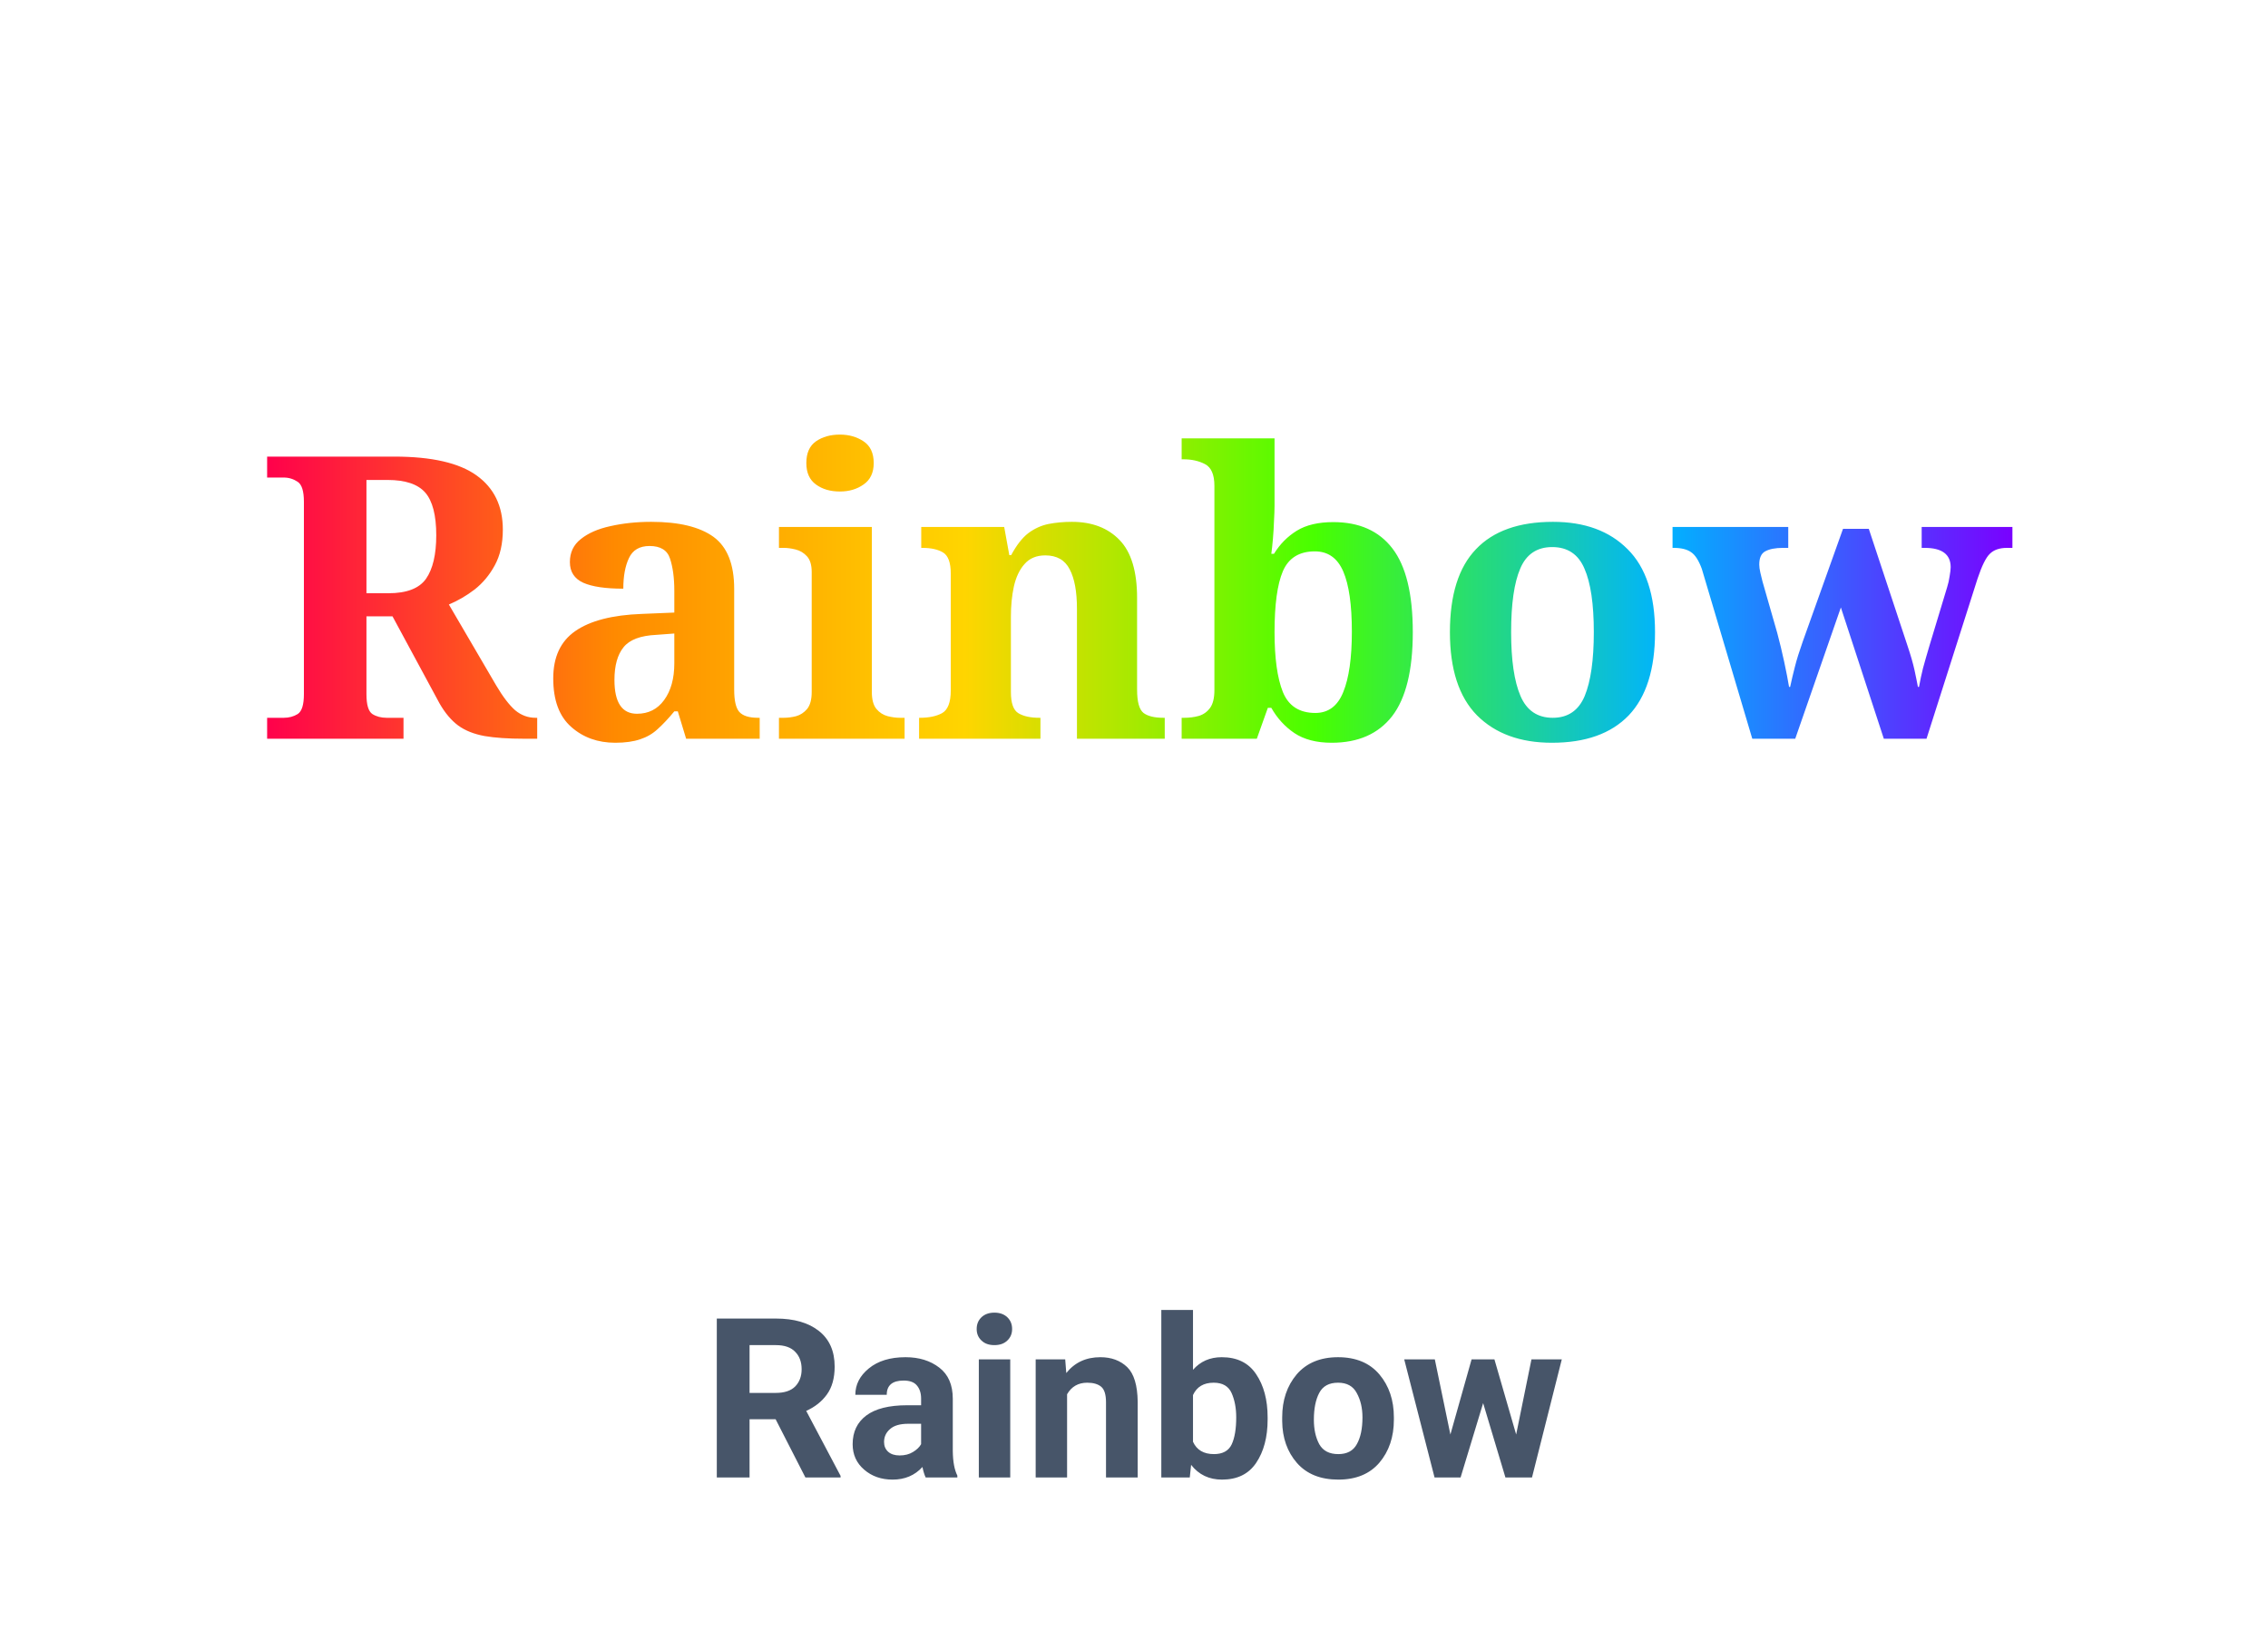
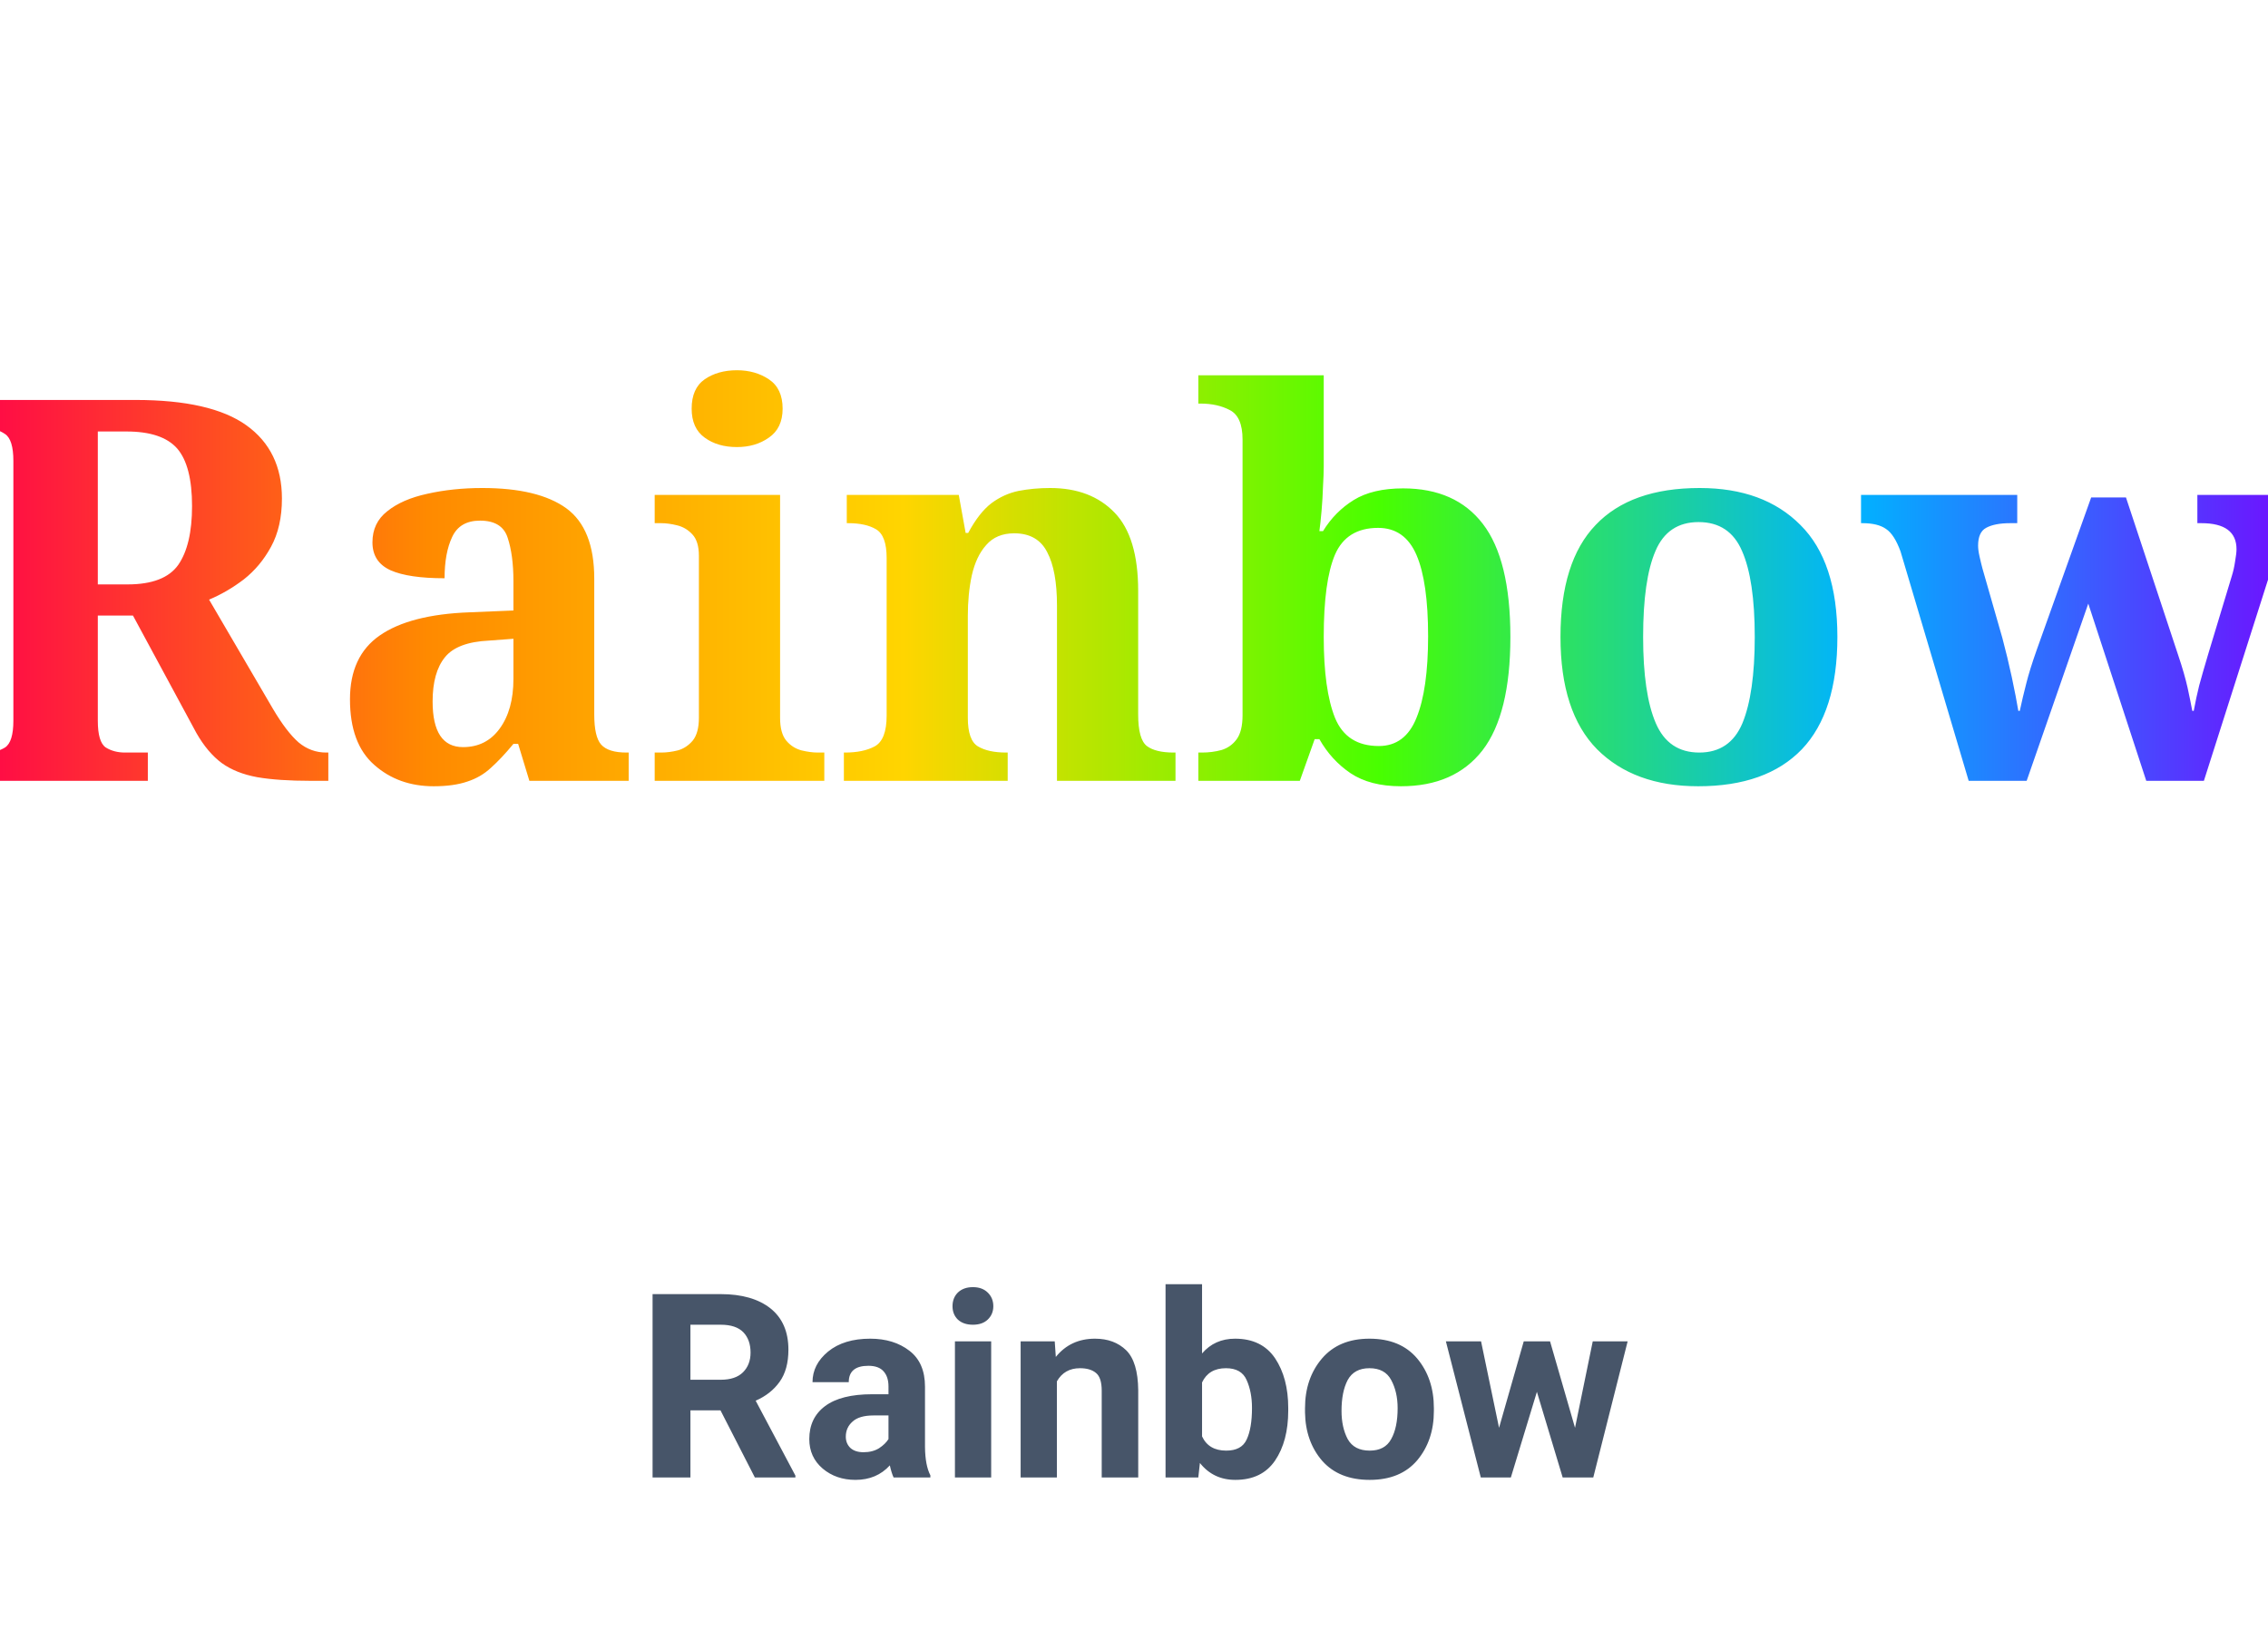
<svg xmlns="http://www.w3.org/2000/svg" viewBox="0 0 132 96">
-   <defs>
-     <linearGradient id="rb">
-       <stop offset="0" stop-color="#ff004c" />
-       <stop offset=".2" stop-color="#ff8a00" />
-       <stop offset=".4" stop-color="#ffd500" />
-       <stop offset=".6" stop-color="#48ff00" />
-       <stop offset=".8" stop-color="#00b3ff" />
-       <stop offset="1" stop-color="#7a00ff" />
-     </linearGradient>
-   </defs>
-   <text x="66" y="43" text-anchor="middle" font-family="Georgia,serif" font-size="23" font-weight="700" fill="url(#rb)">Rainbow</text>
-   <text x="66" y="86" text-anchor="middle" font-family="-apple-system,Segoe UI,Roboto,Helvetica,Arial,sans-serif" font-size="13" font-weight="600" fill="#475569">Rainbow</text>
+   <g transform="translate(66,36) scale(1.35) translate(-66,-36)">
+     <defs>
+       <linearGradient id="rb">
+         <stop offset="0" stop-color="#ff004c" />
+         <stop offset=".2" stop-color="#ff8a00" />
+         <stop offset=".4" stop-color="#ffd500" />
+         <stop offset=".6" stop-color="#48ff00" />
+         <stop offset=".8" stop-color="#00b3ff" />
+         <stop offset="1" stop-color="#7a00ff" />
+       </linearGradient>
+     </defs>
+     <text x="66" y="43" text-anchor="middle" font-family="Georgia,serif" font-size="23" font-weight="700" fill="url(#rb)">Rainbow</text>
+   </g>
+   <text x="66" y="86" text-anchor="middle" font-family="-apple-system,Segoe UI,Roboto,Helvetica,Arial,sans-serif" font-size="15" font-weight="600" fill="#475569">Rainbow</text>
</svg>
